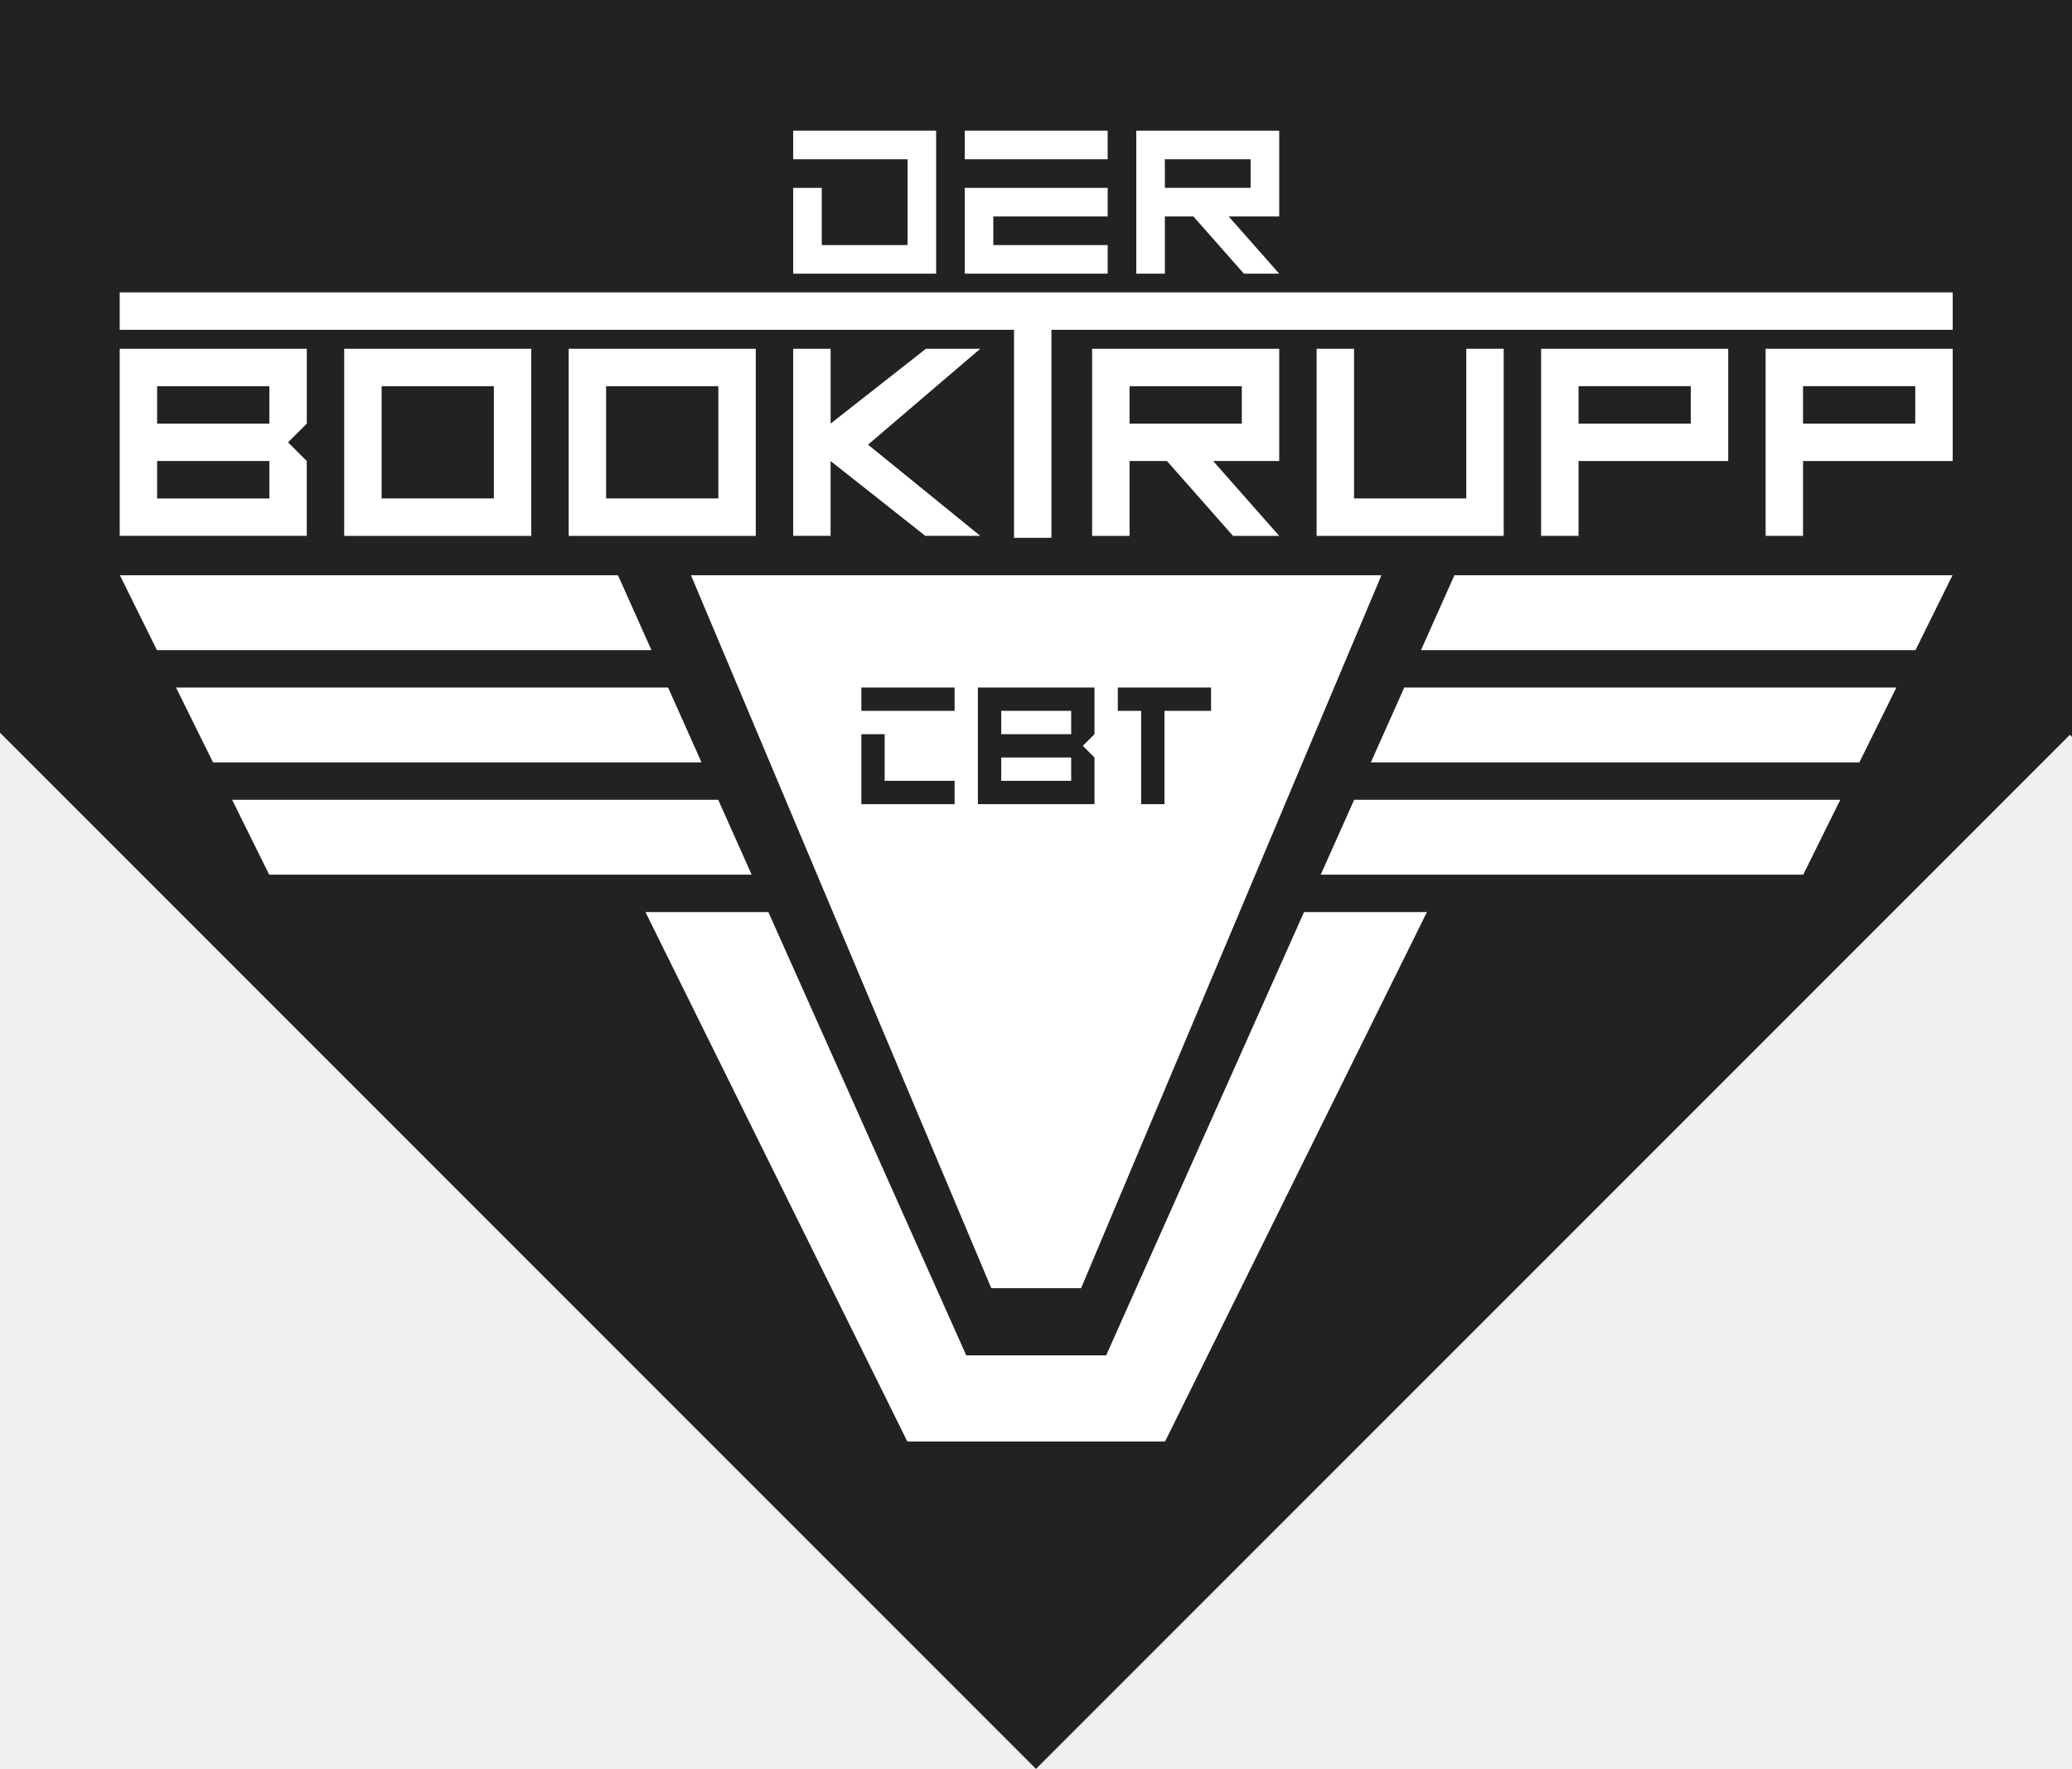
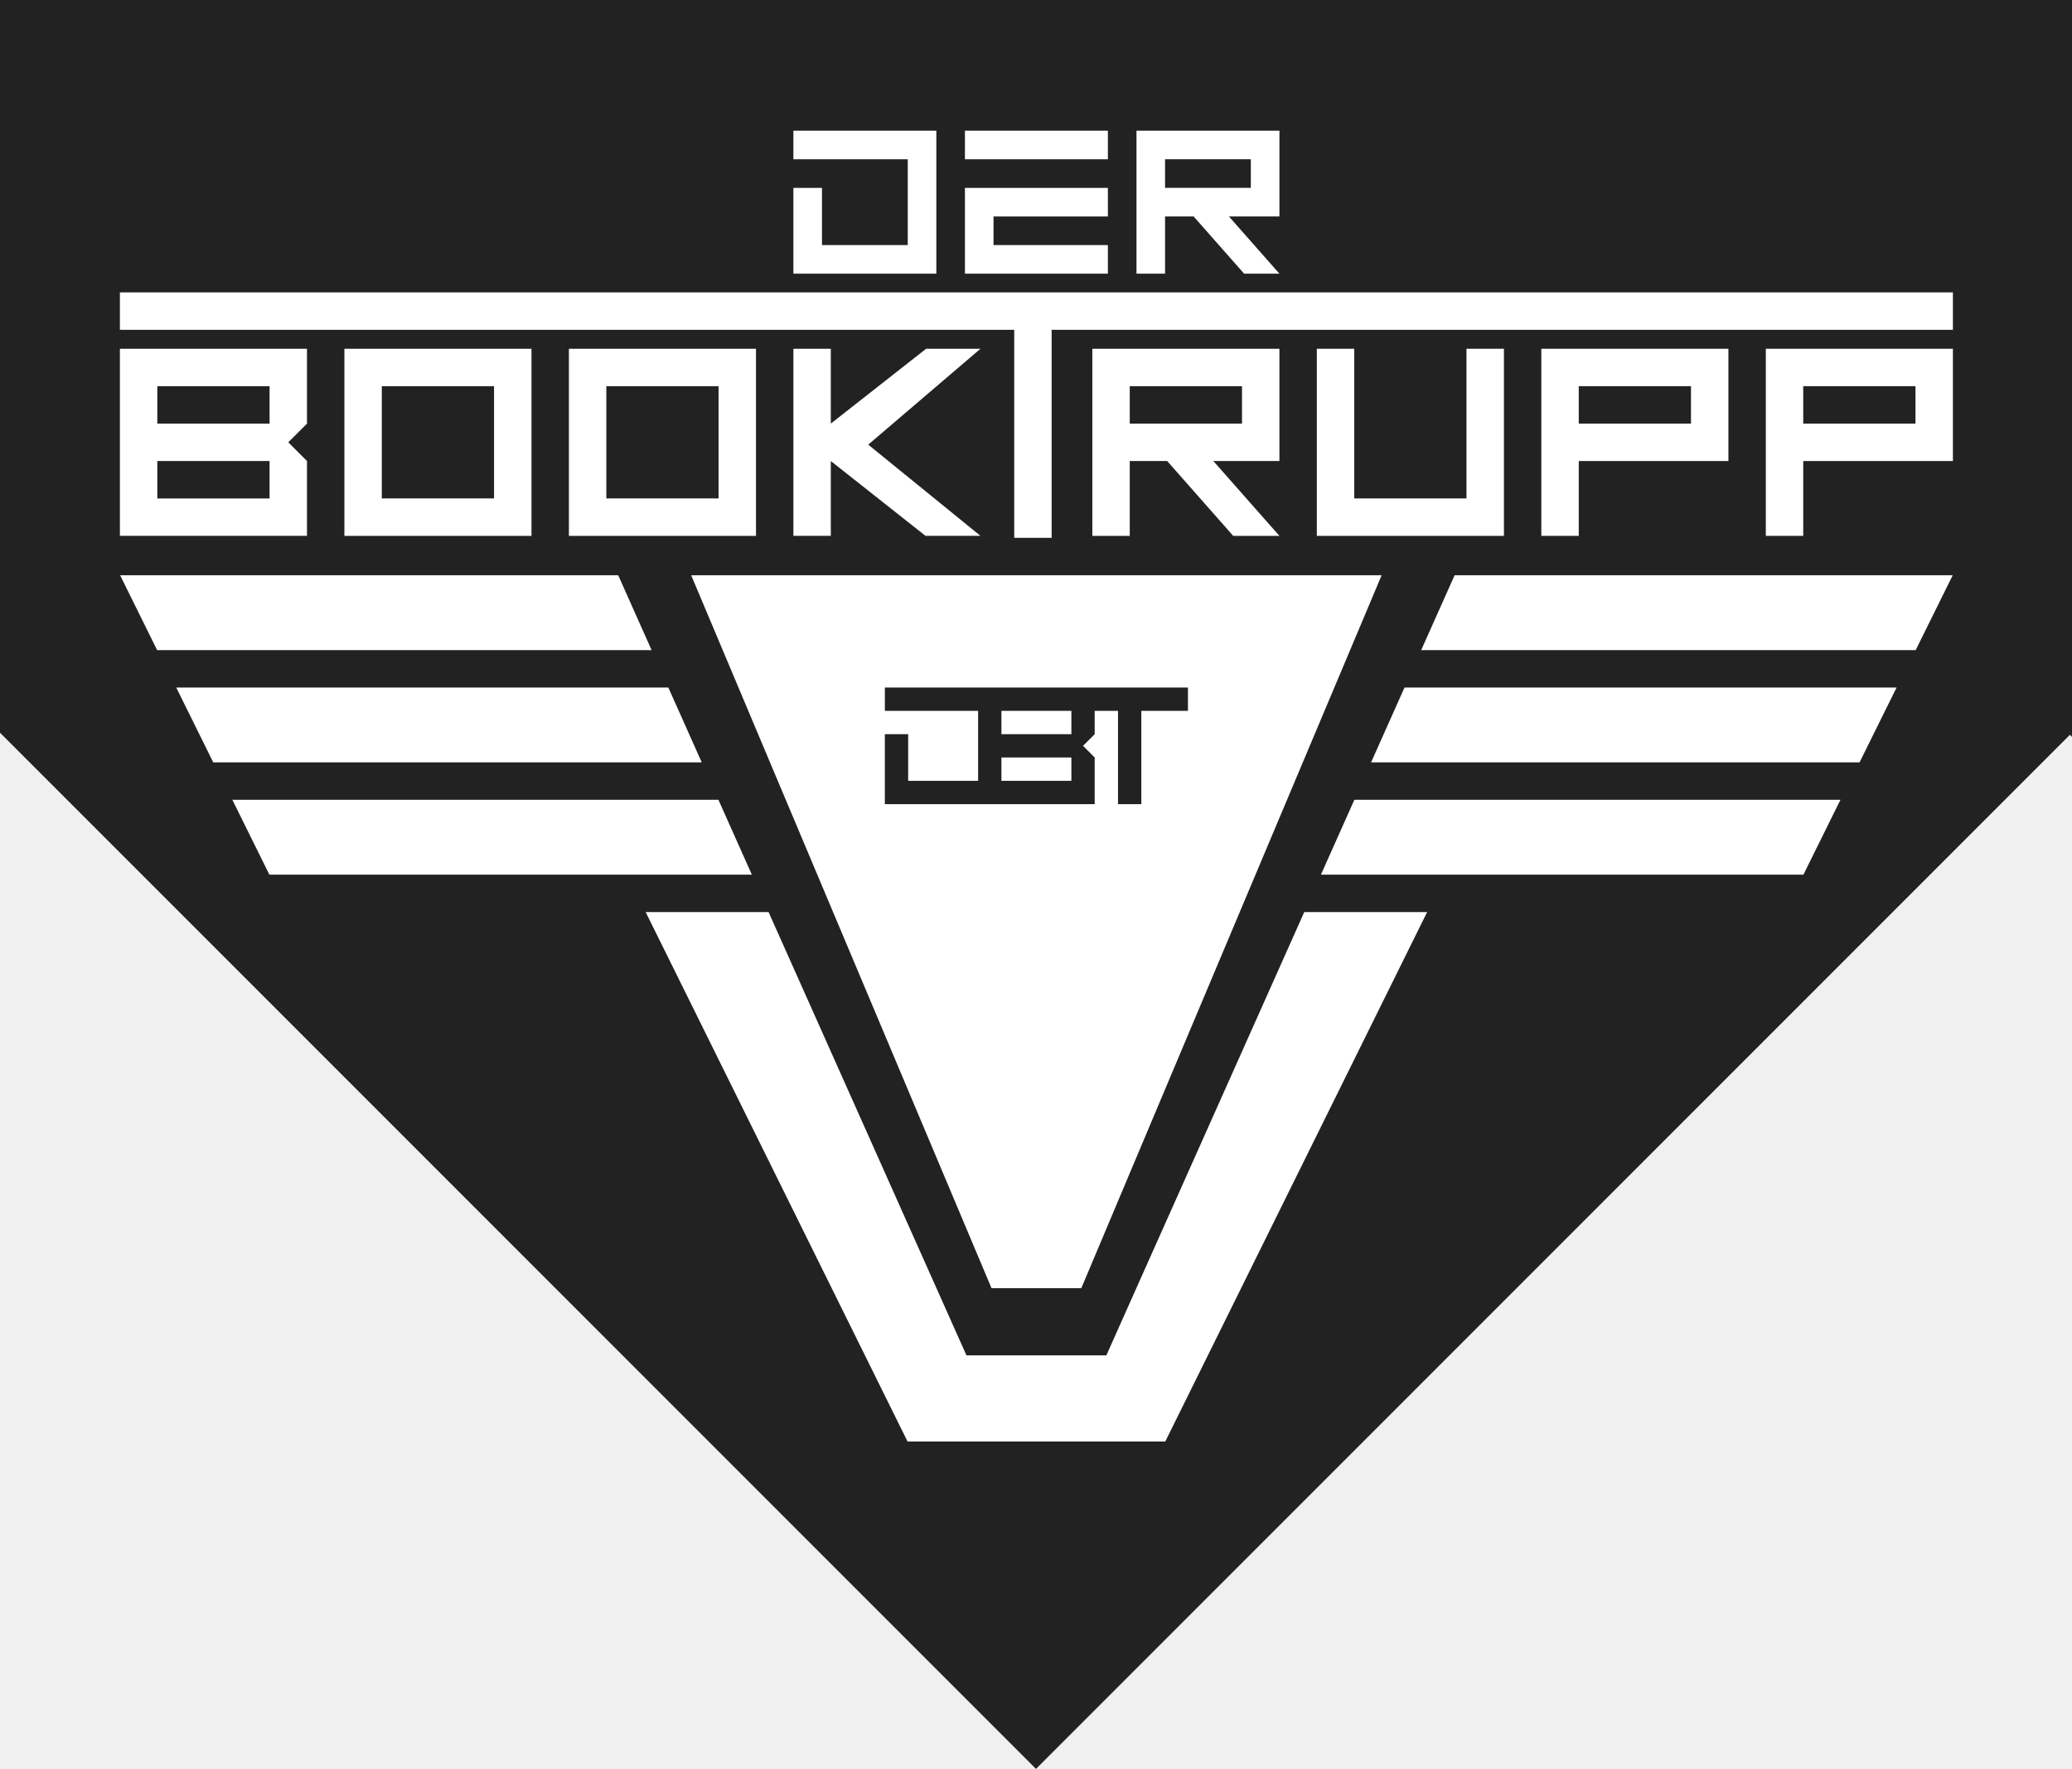
<svg xmlns="http://www.w3.org/2000/svg" viewBox="0 0 105.534 90.079">
  <defs>
    <style>.cls-1{fill:#222;}.cls-2{fill:#fff;}</style>
  </defs>
  <g id="Ebene_2" data-name="Ebene 2">
    <g id="Plakette">
      <polygon class="cls-1" points="90.079 0 68.222 0 37.312 0 15.455 0 0 0 0 6.402 0 23.241 0 37.312 15.455 52.767 37.312 74.624 52.767 90.079 68.222 74.624 90.079 52.767 105.428 37.418 105.534 37.524 105.534 23.241 105.534 6.613 105.534 0 90.079 0" />
      <g id="Allgemein">
-         <polygon class="cls-2" points="67.27 44.54 91.845 44.54 93.73 40.729 68.972 40.729 67.27 44.54" />
-         <polygon class="cls-2" points="97.562 33.106 99.447 29.294 74.078 29.294 72.376 33.106 97.562 33.106" />
-         <polygon class="cls-2" points="71.525 35.011 69.823 38.823 94.703 38.823 96.589 35.011 71.525 35.011" />
-         <polygon class="cls-2" points="38.284 44.54 13.71 44.54 11.823 40.729 36.582 40.729 38.284 44.54" />
-         <polygon class="cls-2" points="66.419 46.446 56.341 69.018 53.084 69.018 52.471 69.018 49.214 69.018 39.135 46.446 32.875 46.446 46.214 73.408 52.471 73.408 53.084 73.408 59.34 73.408 72.678 46.446 66.419 46.446" />
-         <polygon class="cls-2" points="7.992 33.106 6.107 29.294 31.477 29.294 33.179 33.106 7.992 33.106" />
-         <polygon class="cls-2" points="34.029 35.011 35.731 38.823 10.85 38.823 8.965 35.011 34.029 35.011" />
-         <path class="cls-2" d="M41.856,12.48h4.368V8.111H40.4V6.655h7.281v7.281H40.4V9.568h1.456Z" />
-         <path class="cls-2" d="M56.417,6.655V8.111H49.137V6.655ZM49.137,9.568h7.281v1.456H50.593V12.48h5.825v1.456H49.137Z" />
-         <path class="cls-2" d="M60.786,11.024H59.33v2.912H57.874V6.655h7.281V11.024H62.583l2.571,2.912H63.357ZM59.33,8.111V9.567h4.368V8.111Z" />
-         <path class="cls-2" d="M14.672,22.524l.953.953v3.811H6.097V17.76h9.529V21.571Zm-.953-.953V19.665H8.003v1.906ZM8.003,23.477v1.906H13.72V23.477Z" />
-         <path class="cls-2" d="M27.06,17.76v9.529H17.531V17.76Zm-7.623,1.906V25.382H25.154V19.665Z" />
-         <path class="cls-2" d="M38.494,17.76v9.529H28.965V17.76Zm-7.623,1.906V25.382h5.717V19.665Z" />
-         <path class="cls-2" d="M40.4,27.288V17.76h1.906V21.571L47.16,17.76h2.769l-5.717,4.883,5.717,4.645H47.129l-4.824-3.811v3.811Z" />
-         <path class="cls-2" d="M6.097,14.889H99.458v1.906H53.553v10.593H51.647V16.795H6.097Z" />
-         <path class="cls-2" d="M59.438,23.477H57.532v3.812H55.626V17.76h9.529v5.717H61.79l3.365,3.812H62.802Zm-1.906-3.812v1.906h5.717V19.665Z" />
-         <path class="cls-2" d="M68.966,17.76V25.382h5.717V17.76h1.906v9.529H67.06V17.76Z" />
-         <path class="cls-2" d="M80.4,27.288H78.494V17.76h9.529v5.717H80.4Zm5.717-5.717V19.665H80.4v1.906Z" />
-         <path class="cls-2" d="M91.835,27.288H89.929V17.76h9.529v5.717H91.835Zm5.717-5.717V19.665H91.835v1.906Z" />
-         <rect class="cls-2" x="50.996" y="38.574" width="3.563" height="1.188" />
-         <rect class="cls-2" x="50.996" y="36.199" width="3.563" height="1.188" />
-         <path class="cls-2" d="M65.709,29.294H35.194L50.491,65.601H55.063L70.361,29.294ZM48.621,40.949h-4.75V37.386h1.187v2.376h3.563Zm0-4.75h-4.75V35.011h4.75Zm7.125,1.188-.594.594.594.594v2.375H49.808V35.011H55.746Zm5.938-1.188H59.309v4.75H58.121v-4.75H56.934V35.011h4.75Z" />
+         <g id="Allgemein-2" data-name="Allgemein">
+           <path class="cls-2" d="M41.866,12.48h4.369V8.111H40.41V6.655H47.691v7.281H40.41V9.568H41.866Z" />
+           <path class="cls-2" d="M56.428,6.655V8.111H49.147V6.655ZM49.147,9.568H56.428v1.456H50.603V12.48H56.428v1.456H49.147Z" />
+           <path class="cls-2" d="M60.797,11.024H59.341v2.912H57.885V6.655h7.281V11.024H62.594l2.571,2.912H63.367ZM59.34,8.111V9.567h4.369V8.111Z" />
+           <path class="cls-2" d="M14.683,22.524l.953.953v3.811H6.107V17.76h9.529V21.571Zm-.953-.953V19.665H8.013v1.906ZM8.013,23.477v1.906H13.73V23.477Z" />
+           <path class="cls-2" d="M27.07,17.76v9.529H17.541V17.76Zm-7.623,1.906V25.382h5.717V19.665Z" />
+           <path class="cls-2" d="M38.505,17.76v9.529H28.976V17.76Zm-7.623,1.906V25.382h5.717V19.665Z" />
+           <path class="cls-2" d="M40.41,27.288V17.76h1.906V21.571L47.17,17.76h2.769l-5.717,4.883,5.717,4.645H47.14L42.316,23.477v3.811Z" />
+           <path class="cls-2" d="M6.107,14.889H99.468v1.906H53.564v10.593H51.658V16.795H6.107Z" />
+           <path class="cls-2" d="M59.448,23.477H57.542v3.812H55.636V17.76h9.529v5.717H61.8l3.365,3.812H62.813Zm-1.906-3.812v1.906h5.717V19.665Z" />
+           <path class="cls-2" d="M68.976,17.76V25.382h5.717V17.76H76.6v9.529H67.071V17.76Z" />
+           <path class="cls-2" d="M80.411,27.288H78.505V17.76h9.529v5.717H80.411Zm5.717-5.717V19.665H80.411v1.906Z" />
+           <path class="cls-2" d="M91.845,27.288H89.939V17.76h9.529v5.717H91.845Zm5.717-5.717V19.665H91.845v1.906Z" />
+           <polygon class="cls-2" points="67.28 44.54 91.855 44.54 93.74 40.729 68.982 40.729 67.28 44.54" />
+           <polygon class="cls-2" points="97.573 33.106 99.458 29.294 74.088 29.294 72.386 33.106 97.573 33.106" />
+           <polygon class="cls-2" points="71.536 35.011 69.834 38.823 94.713 38.823 96.6 35.011 71.536 35.011" />
+           <polygon class="cls-2" points="38.294 44.54 13.72 44.54 11.834 40.729 36.592 40.729 38.294 44.54" />
+           <polygon class="cls-2" points="66.43 46.446 56.351 69.018 53.094 69.018 52.481 69.018 49.224 69.018 39.146 46.446 32.886 46.446 46.225 73.408 52.481 73.408 53.094 73.408 59.351 73.408 72.689 46.446 66.43 46.446" />
+           <polygon class="cls-2" points="8.003 33.106 6.118 29.294 31.487 29.294 33.189 33.106 8.003 33.106" />
+           <polygon class="cls-2" points="34.04 35.011 35.742 38.823 10.861 38.823 8.976 35.011 34.04 35.011" />
+           <rect class="cls-2" x="51.006" y="36.199" width="3.563" height="1.188" />
+           <rect class="cls-2" x="51.006" y="38.574" width="3.563" height="1.188" />
+           <path class="cls-2" d="M65.719,29.294H35.204L50.502,65.601h4.572L70.371,29.294Zm-5.213,6.905H58.132v4.75H56.944v-4.75H55.756v1.188l-.594.594.594.594v2.375H45.068V37.386h1.188v2.376h3.563V36.199h-4.75V35.011H60.506Z" />
+         </g>
      </g>
    </g>
  </g>
</svg>
